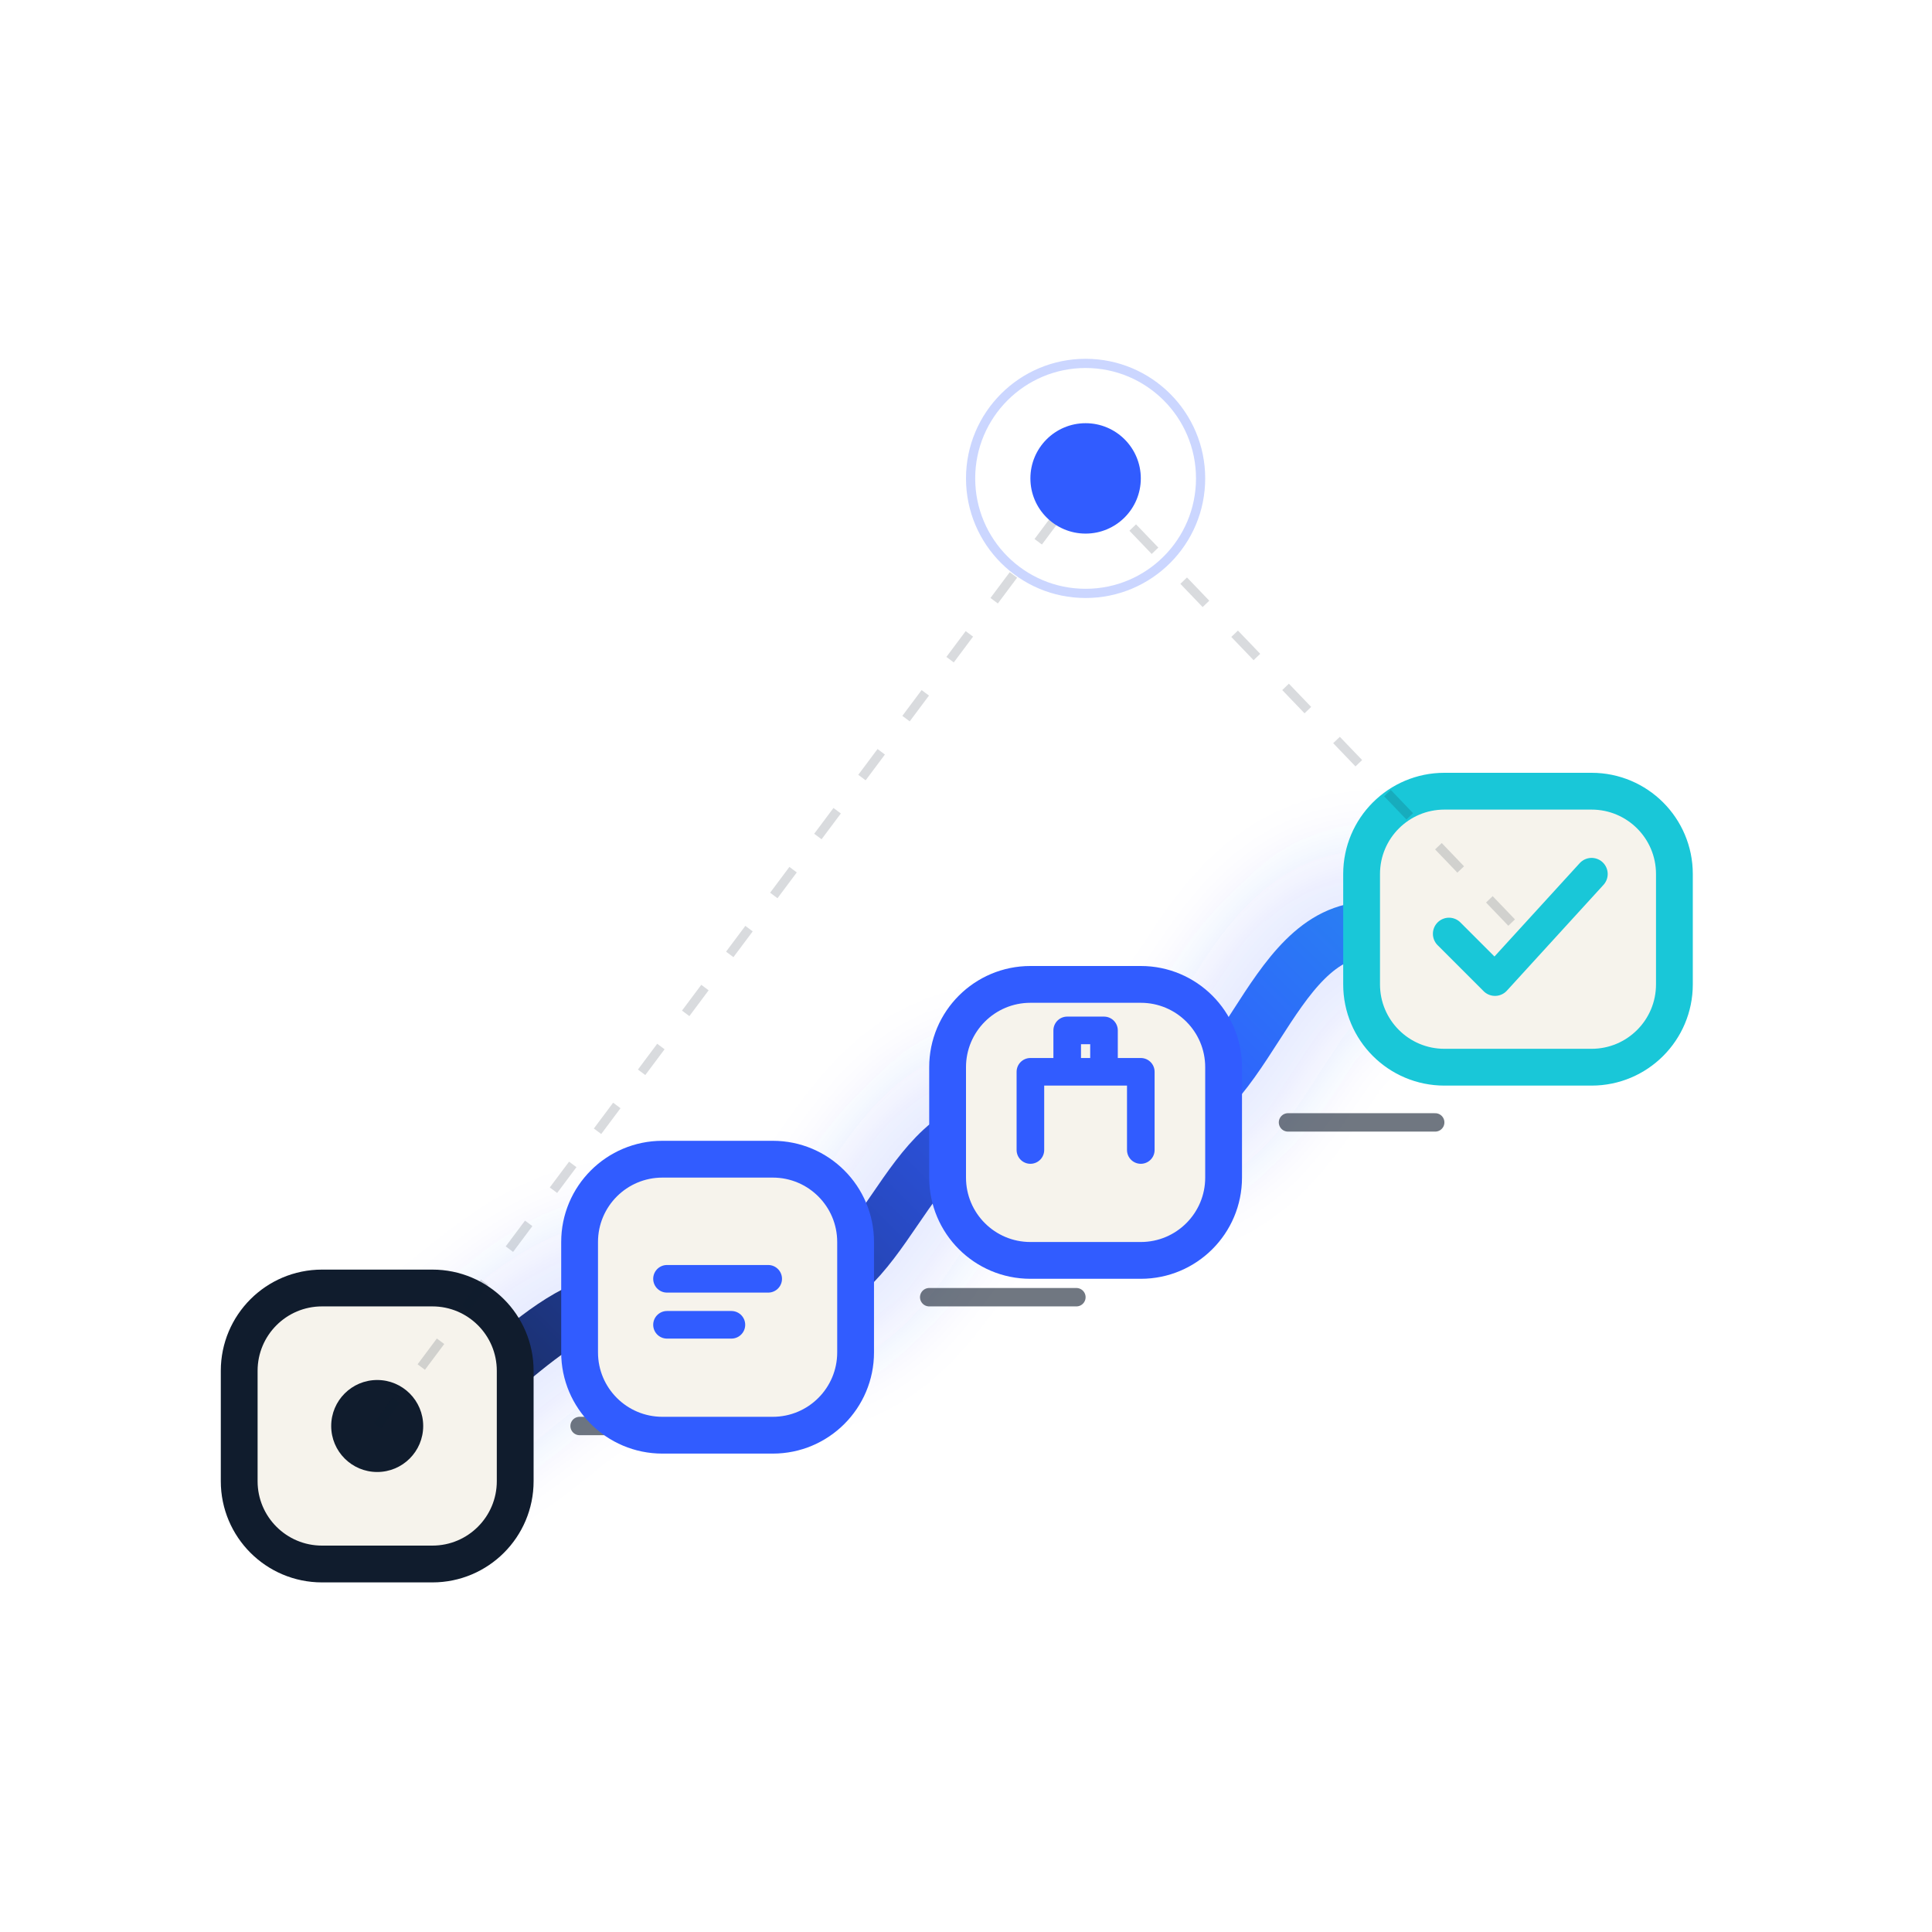
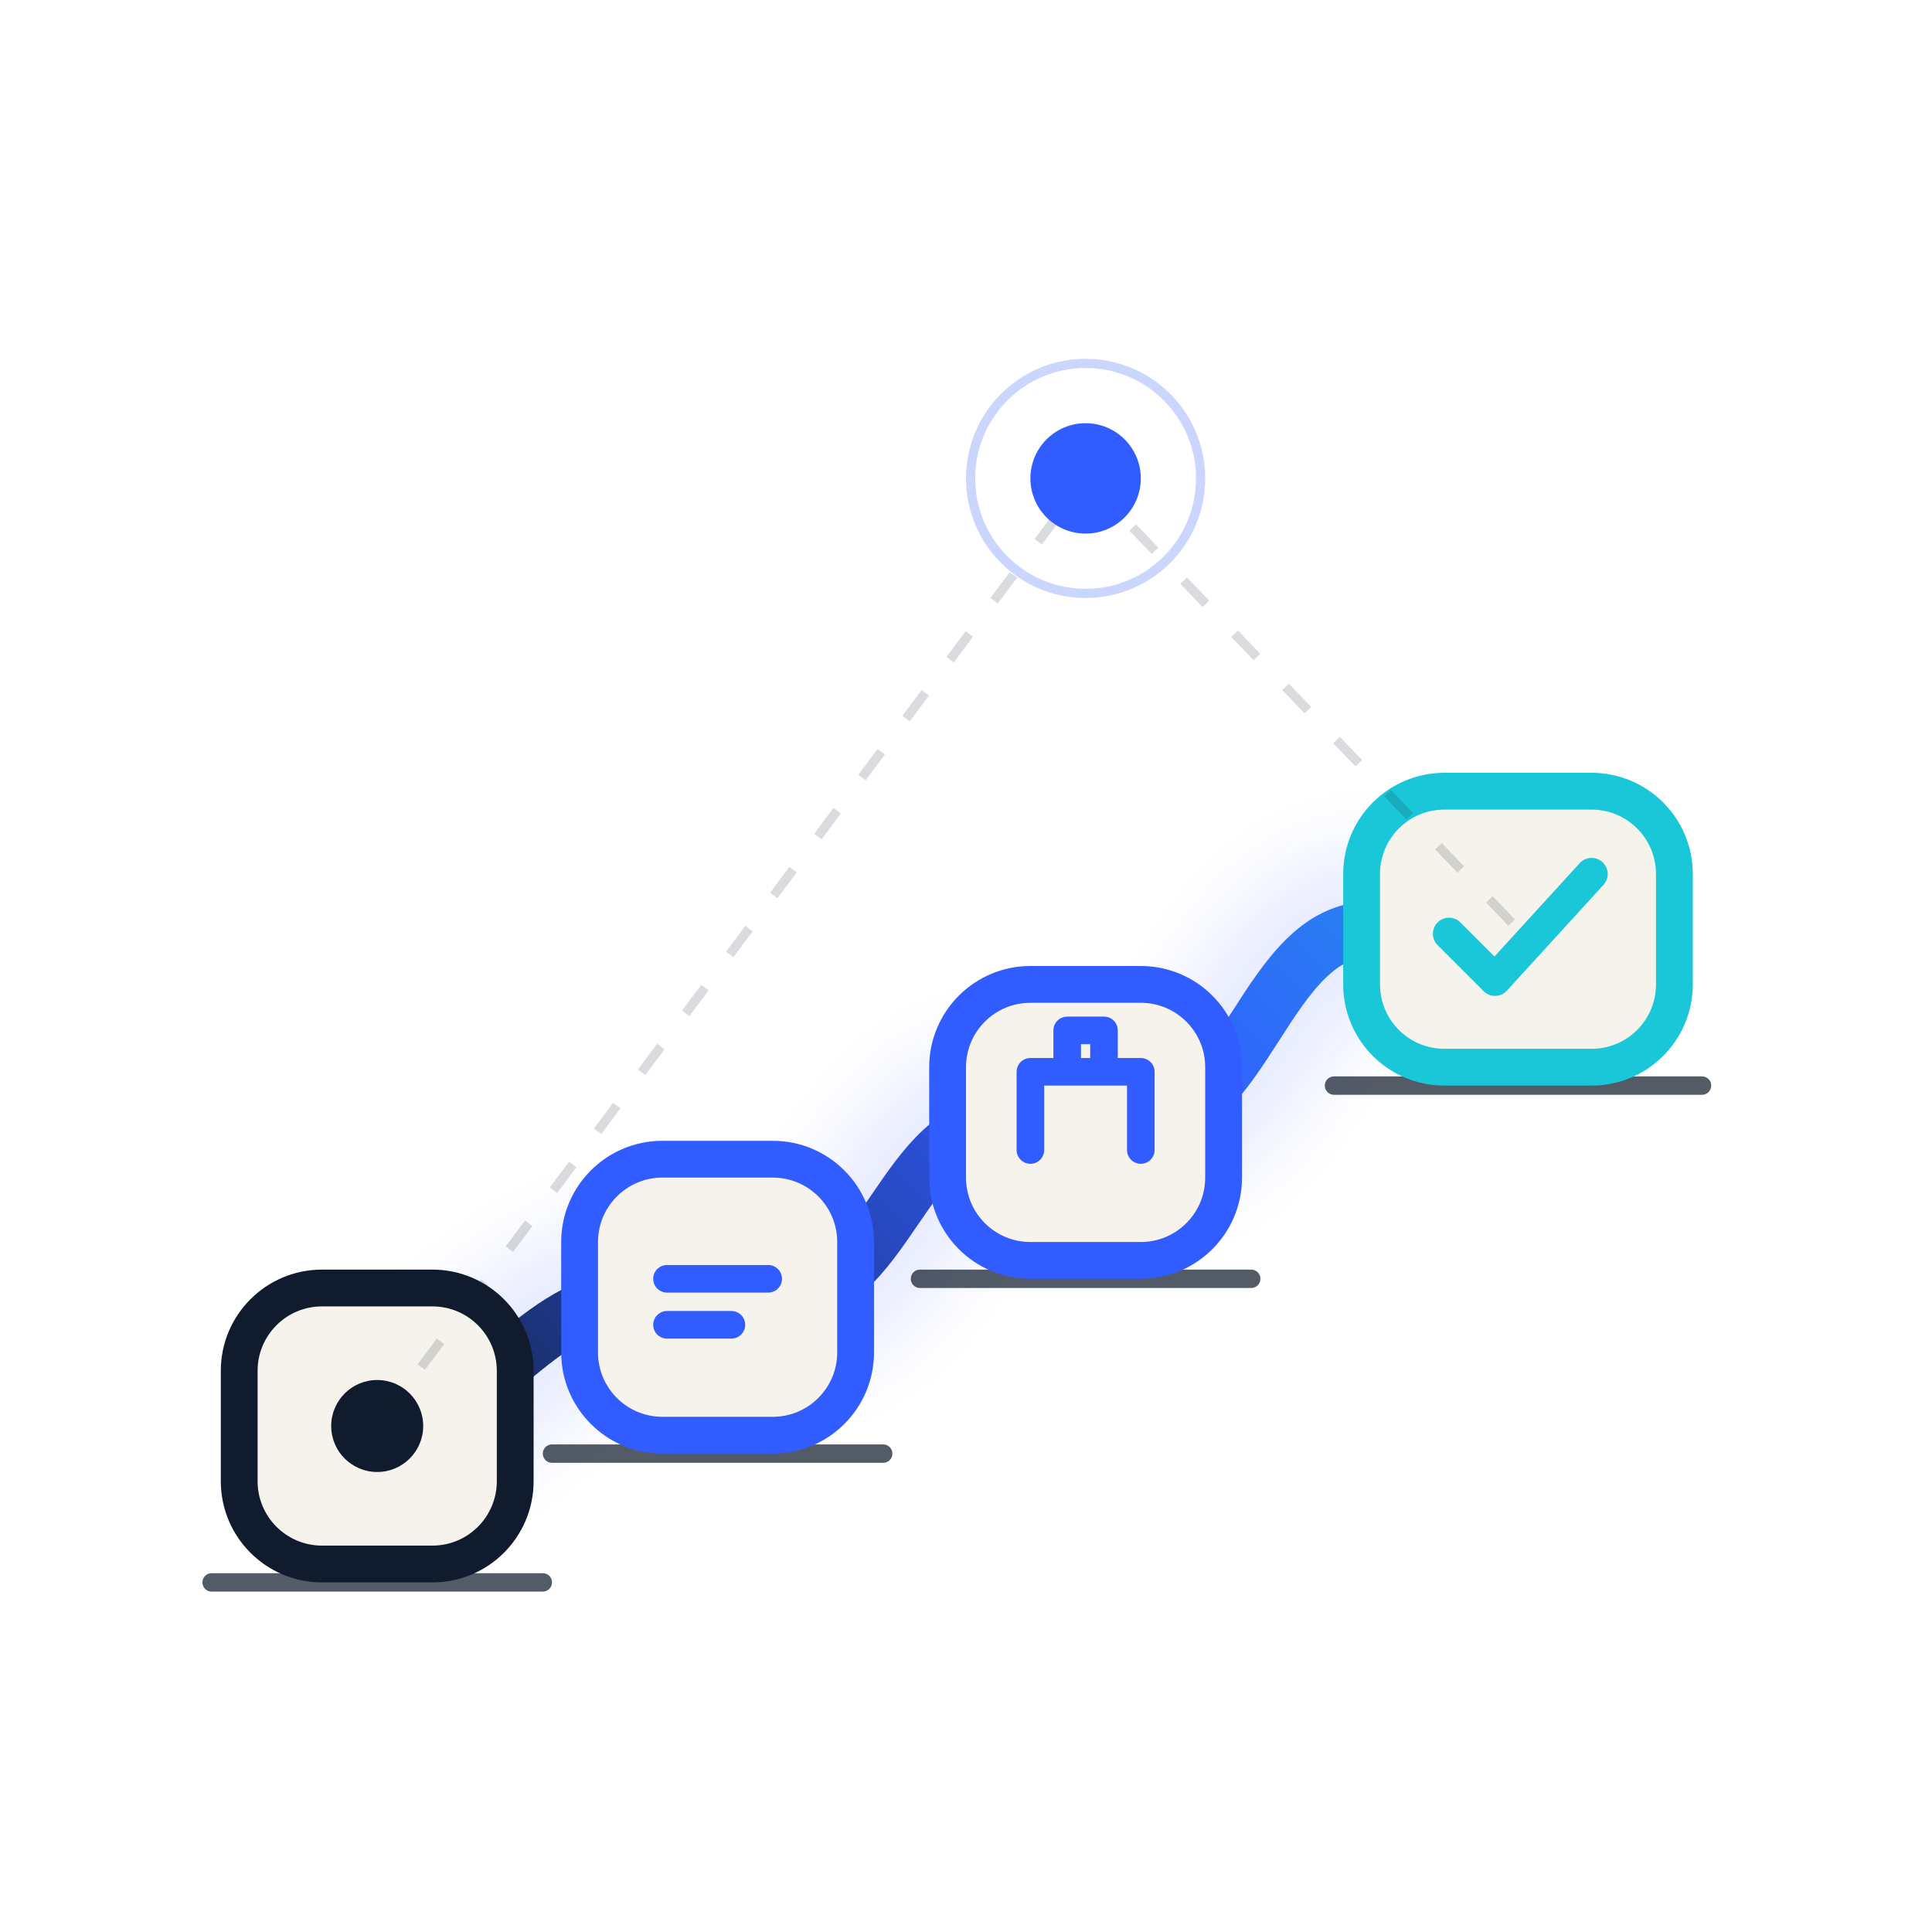
<svg xmlns="http://www.w3.org/2000/svg" viewBox="0 0 420 420" role="img" aria-labelledby="title desc">
  <defs>
    <linearGradient id="flow" x1="70" y1="350" x2="350" y2="70" gradientUnits="userSpaceOnUse">
      <stop offset="0" stop-color="#101c2d" />
      <stop offset="0.52" stop-color="#315cff" />
      <stop offset="1" stop-color="#19c7d8" />
    </linearGradient>
    <filter id="soft" x="-30%" y="-30%" width="160%" height="160%">
      <feGaussianBlur stdDeviation="7" />
    </filter>
  </defs>
  <path d="M82 310C105 310 116 282 139 282H170C193 282 196 244 219 244H248C271 244 275 202 298 202H330" fill="none" stroke="#315cff" stroke-opacity=".12" stroke-width="34" stroke-linecap="round" filter="url(#soft)" />
  <path d="M82 310C105 310 116 282 139 282H170C193 282 196 244 219 244H248C271 244 275 202 298 202H330" fill="none" stroke="url(#flow)" stroke-width="12" stroke-linecap="round" stroke-linejoin="round" />
-   <path d="M126 310H158M202 282H234M280 244H312" fill="none" stroke="#101c2d" stroke-width="4" stroke-linecap="round" opacity=".6" />
+   <path d="M46 344H118M120 316H192M200 278H272M290 236H370" fill="none" stroke="#101c2d" stroke-width="4" stroke-linecap="round" opacity=".72" />
  <rect x="52" y="280" width="60" height="60" rx="18" fill="#f6f3ec" stroke="#101c2d" stroke-width="8" />
  <circle cx="82" cy="310" r="10" fill="#101c2d" />
  <rect x="126" y="252" width="60" height="60" rx="18" fill="#f6f3ec" stroke="#315cff" stroke-width="8" />
  <path d="M145 278h22M145 288h14" fill="none" stroke="#315cff" stroke-width="6" stroke-linecap="round" />
  <rect x="206" y="214" width="60" height="60" rx="18" fill="#f6f3ec" stroke="#315cff" stroke-width="8" />
  <path d="M224 250v-17h24v17M232 233v-9h8v9" fill="none" stroke="#315cff" stroke-width="6" stroke-linecap="round" stroke-linejoin="round" />
  <rect x="296" y="172" width="68" height="60" rx="18" fill="#f6f3ec" stroke="#19c7d8" stroke-width="8" />
  <path d="m315 203 10 10 21-23" fill="none" stroke="#19c7d8" stroke-width="7" stroke-linecap="round" stroke-linejoin="round" />
  <path d="M82 310 236 104l94 98" fill="none" stroke="#101c2d" stroke-opacity=".16" stroke-width="2" stroke-dasharray="7 9" />
  <circle cx="236" cy="104" r="12" fill="#315cff" />
  <circle cx="236" cy="104" r="25" fill="none" stroke="#315cff" stroke-opacity=".25" stroke-width="2" />
</svg>
